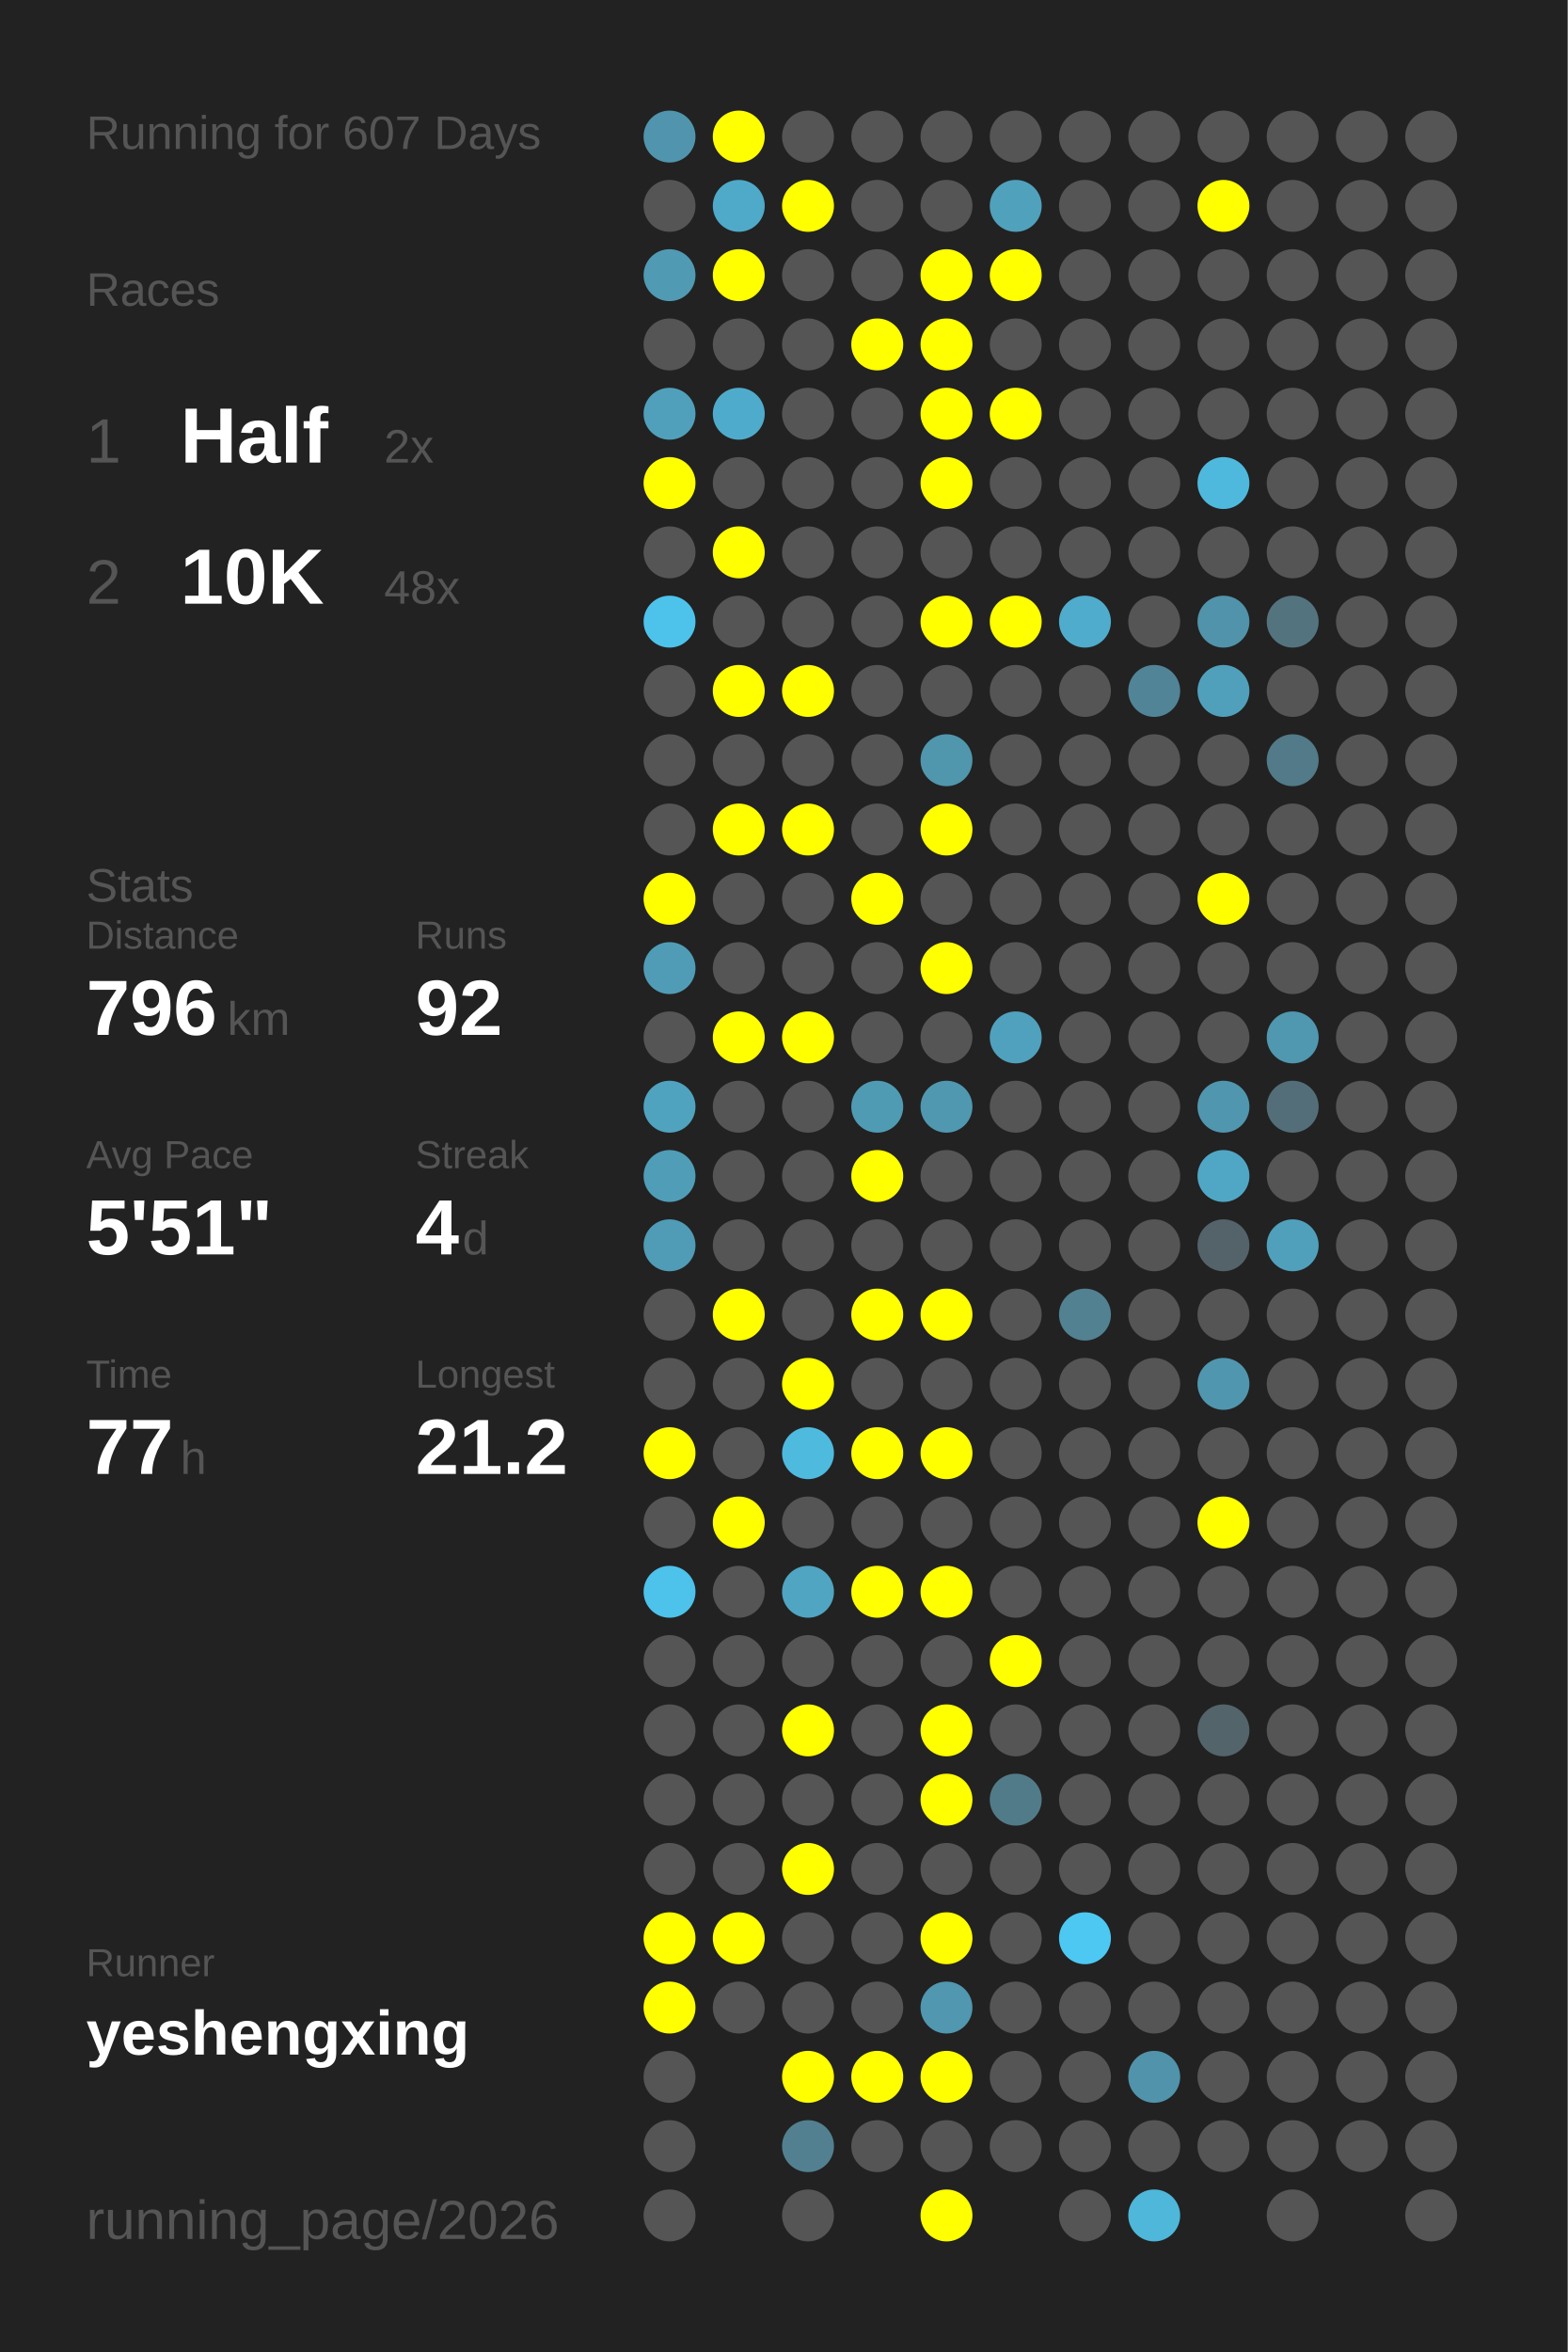
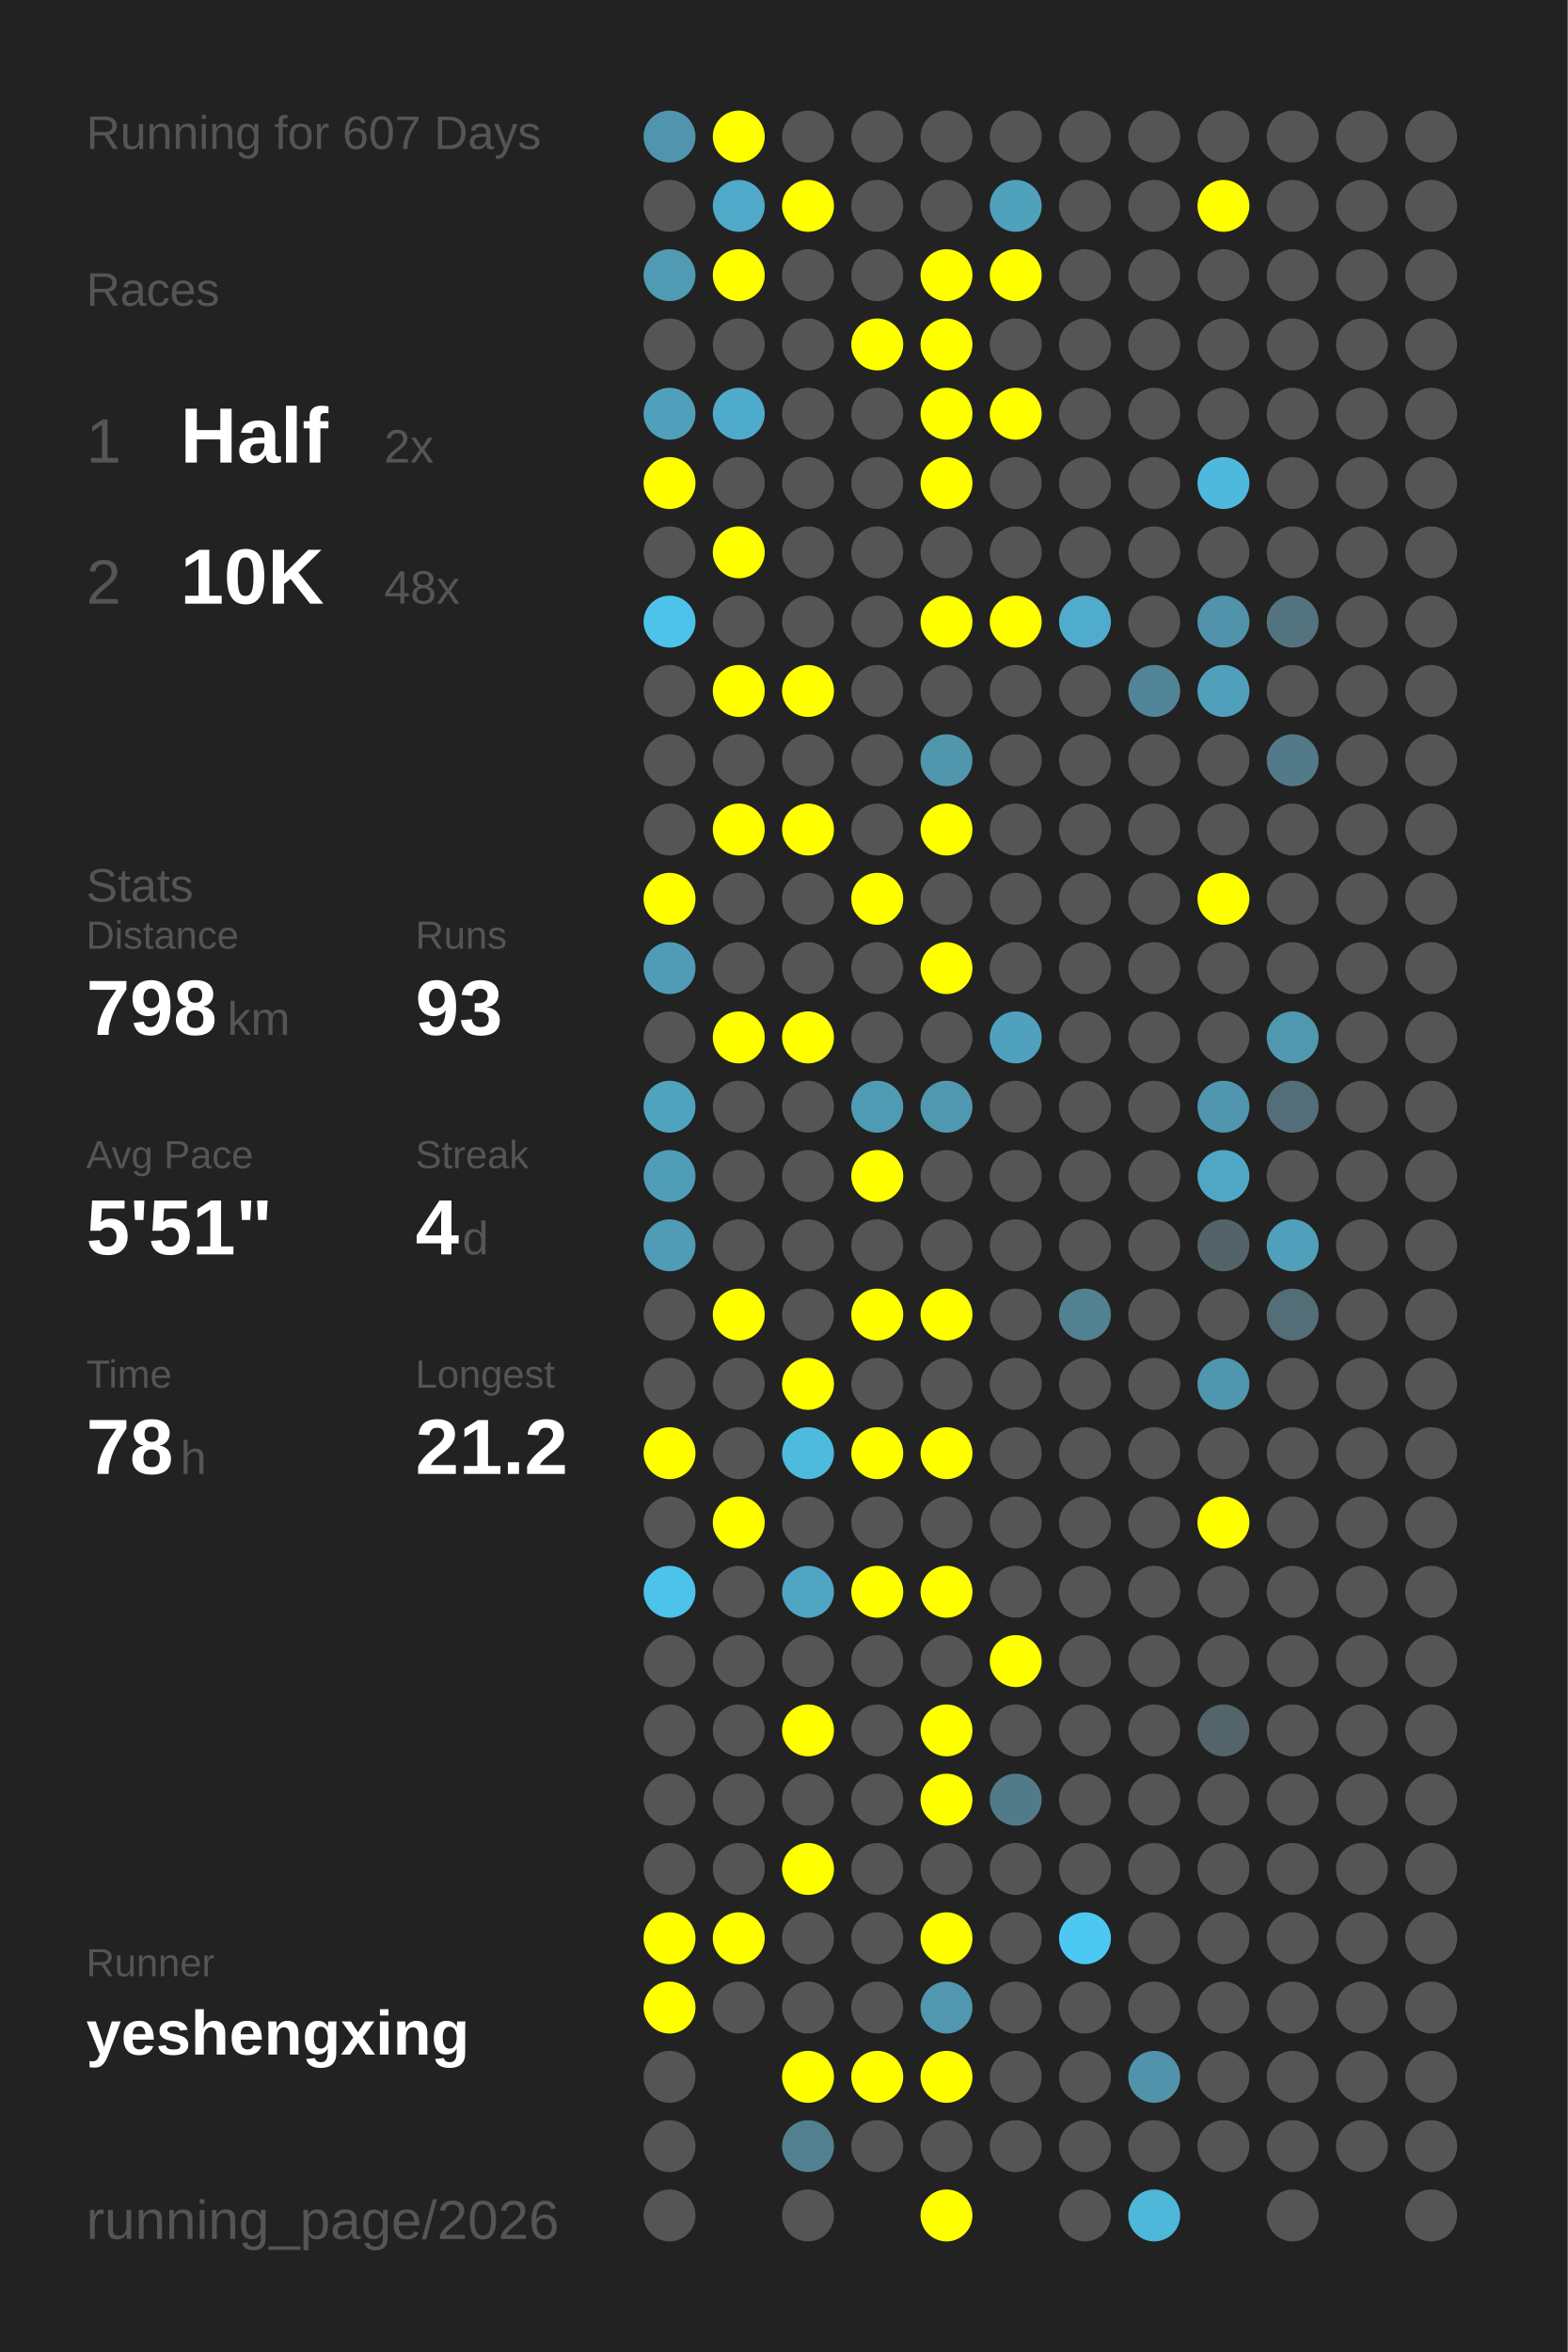
<svg xmlns="http://www.w3.org/2000/svg" baseProfile="full" height="300mm" version="1.1" viewBox="0,0,200,300" width="200mm">
  <defs />
  <rect fill="#222222" height="300" width="200" x="0" y="0" />
  <text fill="#555555" style="font-size:6px; font-family:Arial;" x="11" y="19">Running for 607 Days</text>
  <text fill="#555555" style="font-size:6px; font-family:Arial;" x="11" y="39">Races</text>
  <text fill="#555555" style="font-size:8px; font-family:Arial;" x="11" y="59">1</text>
  <text fill="#FFFFFF" style="font-size:10px; font-family:Arial; font-weight:bold;" x="23" y="59">Half</text>
  <text fill="#555555" style="font-size:6px; font-family:Arial;" x="49" y="59">2x</text>
  <text fill="#555555" style="font-size:8px; font-family:Arial;" x="11" y="77">2</text>
  <text fill="#FFFFFF" style="font-size:10px; font-family:Arial; font-weight:bold;" x="23" y="77">10K</text>
  <text fill="#555555" style="font-size:6px; font-family:Arial;" x="49" y="77">48x</text>
  <text fill="#555555" style="font-size:6px; font-family:Arial;" x="11" y="115">Stats</text>
  <text fill="#555555" style="font-size:5px; font-family:Arial;" x="11" y="121">Distance</text>
-   <text fill="#FFFFFF" style="font-size:10px; font-family:Arial; font-weight:bold;" x="11" y="132">796</text>
+   <text fill="#FFFFFF" style="font-size:10px; font-family:Arial; font-weight:bold;" x="11" y="132">798</text>
  <text fill="#555555" style="font-size:6px; font-family:Arial;" x="29" y="132">km</text>
  <text fill="#555555" style="font-size:5px; font-family:Arial;" x="53" y="121">Runs</text>
-   <text fill="#FFFFFF" style="font-size:10px; font-family:Arial; font-weight:bold;" x="53" y="132">92</text>
+   <text fill="#FFFFFF" style="font-size:10px; font-family:Arial; font-weight:bold;" x="53" y="132">93</text>
  <text fill="#555555" style="font-size:5px; font-family:Arial;" x="11" y="149">Avg Pace</text>
  <text fill="#FFFFFF" style="font-size:10px; font-family:Arial; font-weight:bold;" x="11" y="160">5'51"</text>
  <text fill="#555555" style="font-size:5px; font-family:Arial;" x="53" y="149">Streak</text>
  <text fill="#FFFFFF" style="font-size:10px; font-family:Arial; font-weight:bold;" x="53" y="160">4</text>
  <text fill="#555555" style="font-size:6px; font-family:Arial;" x="59" y="160">d</text>
  <text fill="#555555" style="font-size:5px; font-family:Arial;" x="11" y="177">Time</text>
-   <text fill="#FFFFFF" style="font-size:10px; font-family:Arial; font-weight:bold;" x="11" y="188">77</text>
+   <text fill="#FFFFFF" style="font-size:10px; font-family:Arial; font-weight:bold;" x="11" y="188">78</text>
  <text fill="#555555" style="font-size:6px; font-family:Arial;" x="23" y="188">h</text>
  <text fill="#555555" style="font-size:5px; font-family:Arial;" x="53" y="177">Longest</text>
  <text fill="#FFFFFF" style="font-size:10px; font-family:Arial; font-weight:bold;" x="53" y="188">21.2</text>
  <text fill="#555555" style="font-size:5px; font-family:Arial;" x="11" y="252.065">Runner</text>
  <text fill="#FFFFFF" style="font-size:8px; font-family:Arial; font-weight:bold;" x="11" y="262.065">yeshengxing</text>
  <text fill="#555555" style="font-size:7px; font-family:Arial;" x="11" y="285.581">running_page/2026</text>
  <circle cx="85.417" cy="17.419" fill="#5095ad" r="3.312" />
  <circle cx="85.417" cy="26.258" fill="#555555" r="3.312" />
  <circle cx="85.417" cy="35.097" fill="#509ab3" r="3.312" />
  <circle cx="85.417" cy="43.935" fill="#555555" r="3.312" />
  <circle cx="85.417" cy="52.774" fill="#50a0bb" r="3.312" />
  <circle cx="85.417" cy="61.613" fill="#FFFF00" r="3.312" />
  <circle cx="85.417" cy="70.452" fill="#555555" r="3.312" />
  <circle cx="85.417" cy="79.29" fill="#4dc3eb" r="3.312" />
  <circle cx="85.417" cy="88.129" fill="#555555" r="3.312" />
  <circle cx="85.417" cy="96.968" fill="#555555" r="3.312" />
  <circle cx="85.417" cy="105.806" fill="#555555" r="3.312" />
  <circle cx="85.417" cy="114.645" fill="#FFFF00" r="3.312" />
  <circle cx="85.417" cy="123.484" fill="#509cb6" r="3.312" />
  <circle cx="85.417" cy="132.323" fill="#555555" r="3.312" />
  <circle cx="85.417" cy="141.161" fill="#4fa3bf" r="3.312" />
  <circle cx="85.417" cy="150" fill="#509db7" r="3.312" />
  <circle cx="85.417" cy="158.839" fill="#509bb5" r="3.312" />
  <circle cx="85.417" cy="167.677" fill="#555555" r="3.312" />
  <circle cx="85.417" cy="176.516" fill="#555555" r="3.312" />
  <circle cx="85.417" cy="185.355" fill="#FFFF00" r="3.312" />
  <circle cx="85.417" cy="194.194" fill="#555555" r="3.312" />
  <circle cx="85.417" cy="203.032" fill="#4dc2ea" r="3.312" />
  <circle cx="85.417" cy="211.871" fill="#555555" r="3.312" />
  <circle cx="85.417" cy="220.71" fill="#555555" r="3.312" />
  <circle cx="85.417" cy="229.548" fill="#555555" r="3.312" />
  <circle cx="85.417" cy="238.387" fill="#555555" r="3.312" />
  <circle cx="85.417" cy="247.226" fill="#FFFF00" r="3.312" />
  <circle cx="85.417" cy="256.065" fill="#FFFF00" r="3.312" />
  <circle cx="85.417" cy="264.903" fill="#555555" r="3.312" />
  <circle cx="85.417" cy="273.742" fill="#555555" r="3.312" />
  <circle cx="85.417" cy="282.581" fill="#555555" r="3.312" />
  <circle cx="94.25" cy="17.419" fill="#FFFF00" r="3.312" />
  <circle cx="94.25" cy="26.258" fill="#4fa9c8" r="3.312" />
  <circle cx="94.25" cy="35.097" fill="#FFFF00" r="3.312" />
  <circle cx="94.25" cy="43.935" fill="#555555" r="3.312" />
  <circle cx="94.25" cy="52.774" fill="#4fabcb" r="3.312" />
  <circle cx="94.25" cy="61.613" fill="#555555" r="3.312" />
  <circle cx="94.25" cy="70.452" fill="#FFFF00" r="3.312" />
  <circle cx="94.25" cy="79.29" fill="#555555" r="3.312" />
  <circle cx="94.25" cy="88.129" fill="#FFFF00" r="3.312" />
  <circle cx="94.25" cy="96.968" fill="#555555" r="3.312" />
  <circle cx="94.25" cy="105.806" fill="#FFFF00" r="3.312" />
  <circle cx="94.25" cy="114.645" fill="#555555" r="3.312" />
  <circle cx="94.25" cy="123.484" fill="#555555" r="3.312" />
  <circle cx="94.25" cy="132.323" fill="#FFFF00" r="3.312" />
  <circle cx="94.25" cy="141.161" fill="#555555" r="3.312" />
  <circle cx="94.25" cy="150" fill="#555555" r="3.312" />
  <circle cx="94.25" cy="158.839" fill="#555555" r="3.312" />
  <circle cx="94.25" cy="167.677" fill="#FFFF00" r="3.312" />
  <circle cx="94.25" cy="176.516" fill="#555555" r="3.312" />
  <circle cx="94.25" cy="185.355" fill="#555555" r="3.312" />
  <circle cx="94.25" cy="194.194" fill="#FFFF00" r="3.312" />
  <circle cx="94.25" cy="203.032" fill="#555555" r="3.312" />
  <circle cx="94.25" cy="211.871" fill="#555555" r="3.312" />
  <circle cx="94.25" cy="220.71" fill="#555555" r="3.312" />
  <circle cx="94.25" cy="229.548" fill="#555555" r="3.312" />
  <circle cx="94.25" cy="238.387" fill="#555555" r="3.312" />
  <circle cx="94.25" cy="247.226" fill="#FFFF00" r="3.312" />
  <circle cx="94.25" cy="256.065" fill="#555555" r="3.312" />
  <circle cx="103.083" cy="17.419" fill="#555555" r="3.312" />
  <circle cx="103.083" cy="26.258" fill="#FFFF00" r="3.312" />
  <circle cx="103.083" cy="35.097" fill="#555555" r="3.312" />
  <circle cx="103.083" cy="43.935" fill="#555555" r="3.312" />
  <circle cx="103.083" cy="52.774" fill="#555555" r="3.312" />
  <circle cx="103.083" cy="61.613" fill="#555555" r="3.312" />
  <circle cx="103.083" cy="70.452" fill="#555555" r="3.312" />
  <circle cx="103.083" cy="79.29" fill="#555555" r="3.312" />
  <circle cx="103.083" cy="88.129" fill="#FFFF00" r="3.312" />
  <circle cx="103.083" cy="96.968" fill="#555555" r="3.312" />
  <circle cx="103.083" cy="105.806" fill="#FFFF00" r="3.312" />
  <circle cx="103.083" cy="114.645" fill="#555555" r="3.312" />
  <circle cx="103.083" cy="123.484" fill="#555555" r="3.312" />
  <circle cx="103.083" cy="132.323" fill="#FFFF00" r="3.312" />
  <circle cx="103.083" cy="141.161" fill="#555555" r="3.312" />
  <circle cx="103.083" cy="150" fill="#555555" r="3.312" />
  <circle cx="103.083" cy="158.839" fill="#555555" r="3.312" />
  <circle cx="103.083" cy="167.677" fill="#555555" r="3.312" />
  <circle cx="103.083" cy="176.516" fill="#FFFF00" r="3.312" />
  <circle cx="103.083" cy="185.355" fill="#4ebade" r="3.312" />
  <circle cx="103.083" cy="194.194" fill="#555555" r="3.312" />
  <circle cx="103.083" cy="203.032" fill="#4fa5c2" r="3.312" />
  <circle cx="103.083" cy="211.871" fill="#555555" r="3.312" />
  <circle cx="103.083" cy="220.71" fill="#FFFF00" r="3.312" />
  <circle cx="103.083" cy="229.548" fill="#555555" r="3.312" />
  <circle cx="103.083" cy="238.387" fill="#FFFF00" r="3.312" />
  <circle cx="103.083" cy="247.226" fill="#555555" r="3.312" />
  <circle cx="103.083" cy="256.065" fill="#555555" r="3.312" />
  <circle cx="103.083" cy="264.903" fill="#FFFF00" r="3.312" />
  <circle cx="103.083" cy="273.742" fill="#528090" r="3.312" />
  <circle cx="103.083" cy="282.581" fill="#555555" r="3.312" />
  <circle cx="111.917" cy="17.419" fill="#555555" r="3.312" />
  <circle cx="111.917" cy="26.258" fill="#555555" r="3.312" />
  <circle cx="111.917" cy="35.097" fill="#555555" r="3.312" />
  <circle cx="111.917" cy="43.935" fill="#FFFF00" r="3.312" />
  <circle cx="111.917" cy="52.774" fill="#555555" r="3.312" />
  <circle cx="111.917" cy="61.613" fill="#555555" r="3.312" />
  <circle cx="111.917" cy="70.452" fill="#555555" r="3.312" />
  <circle cx="111.917" cy="79.29" fill="#555555" r="3.312" />
  <circle cx="111.917" cy="88.129" fill="#555555" r="3.312" />
  <circle cx="111.917" cy="96.968" fill="#555555" r="3.312" />
  <circle cx="111.917" cy="105.806" fill="#555555" r="3.312" />
  <circle cx="111.917" cy="114.645" fill="#FFFF00" r="3.312" />
  <circle cx="111.917" cy="123.484" fill="#555555" r="3.312" />
  <circle cx="111.917" cy="132.323" fill="#555555" r="3.312" />
  <circle cx="111.917" cy="141.161" fill="#509bb4" r="3.312" />
  <circle cx="111.917" cy="150" fill="#FFFF00" r="3.312" />
  <circle cx="111.917" cy="158.839" fill="#555555" r="3.312" />
  <circle cx="111.917" cy="167.677" fill="#FFFF00" r="3.312" />
  <circle cx="111.917" cy="176.516" fill="#555555" r="3.312" />
  <circle cx="111.917" cy="185.355" fill="#FFFF00" r="3.312" />
  <circle cx="111.917" cy="194.194" fill="#555555" r="3.312" />
  <circle cx="111.917" cy="203.032" fill="#FFFF00" r="3.312" />
  <circle cx="111.917" cy="211.871" fill="#555555" r="3.312" />
  <circle cx="111.917" cy="220.71" fill="#555555" r="3.312" />
  <circle cx="111.917" cy="229.548" fill="#555555" r="3.312" />
  <circle cx="111.917" cy="238.387" fill="#555555" r="3.312" />
  <circle cx="111.917" cy="247.226" fill="#555555" r="3.312" />
  <circle cx="111.917" cy="256.065" fill="#555555" r="3.312" />
  <circle cx="111.917" cy="264.903" fill="#FFFF00" r="3.312" />
  <circle cx="111.917" cy="273.742" fill="#555555" r="3.312" />
  <circle cx="120.75" cy="17.419" fill="#555555" r="3.312" />
  <circle cx="120.75" cy="26.258" fill="#555555" r="3.312" />
  <circle cx="120.75" cy="35.097" fill="#FFFF00" r="3.312" />
  <circle cx="120.75" cy="43.935" fill="#FFFF00" r="3.312" />
  <circle cx="120.75" cy="52.774" fill="#FFFF00" r="3.312" />
  <circle cx="120.75" cy="61.613" fill="#FFFF00" r="3.312" />
  <circle cx="120.75" cy="70.452" fill="#555555" r="3.312" />
  <circle cx="120.75" cy="79.29" fill="#FFFF00" r="3.312" />
  <circle cx="120.75" cy="88.129" fill="#555555" r="3.312" />
  <circle cx="120.75" cy="96.968" fill="#5096ad" r="3.312" />
  <circle cx="120.75" cy="105.806" fill="#FFFF00" r="3.312" />
  <circle cx="120.75" cy="114.645" fill="#555555" r="3.312" />
  <circle cx="120.75" cy="123.484" fill="#FFFF00" r="3.312" />
  <circle cx="120.75" cy="132.323" fill="#555555" r="3.312" />
  <circle cx="120.75" cy="141.161" fill="#5098b0" r="3.312" />
  <circle cx="120.75" cy="150" fill="#555555" r="3.312" />
  <circle cx="120.75" cy="158.839" fill="#555555" r="3.312" />
  <circle cx="120.75" cy="167.677" fill="#FFFF00" r="3.312" />
  <circle cx="120.75" cy="176.516" fill="#555555" r="3.312" />
  <circle cx="120.75" cy="185.355" fill="#FFFF00" r="3.312" />
  <circle cx="120.75" cy="194.194" fill="#555555" r="3.312" />
  <circle cx="120.75" cy="203.032" fill="#FFFF00" r="3.312" />
  <circle cx="120.75" cy="211.871" fill="#555555" r="3.312" />
  <circle cx="120.75" cy="220.71" fill="#FFFF00" r="3.312" />
  <circle cx="120.75" cy="229.548" fill="#FFFF00" r="3.312" />
  <circle cx="120.75" cy="238.387" fill="#555555" r="3.312" />
  <circle cx="120.75" cy="247.226" fill="#FFFF00" r="3.312" />
  <circle cx="120.75" cy="256.065" fill="#5097af" r="3.312" />
  <circle cx="120.75" cy="264.903" fill="#FFFF00" r="3.312" />
  <circle cx="120.75" cy="273.742" fill="#555555" r="3.312" />
  <circle cx="120.75" cy="282.581" fill="#FFFF00" r="3.312" />
  <circle cx="129.583" cy="17.419" fill="#555555" r="3.312" />
  <circle cx="129.583" cy="26.258" fill="#50a1bc" r="3.312" />
  <circle cx="129.583" cy="35.097" fill="#FFFF00" r="3.312" />
  <circle cx="129.583" cy="43.935" fill="#555555" r="3.312" />
  <circle cx="129.583" cy="52.774" fill="#FFFF00" r="3.312" />
  <circle cx="129.583" cy="61.613" fill="#555555" r="3.312" />
  <circle cx="129.583" cy="70.452" fill="#555555" r="3.312" />
  <circle cx="129.583" cy="79.29" fill="#FFFF00" r="3.312" />
  <circle cx="129.583" cy="88.129" fill="#555555" r="3.312" />
  <circle cx="129.583" cy="96.968" fill="#555555" r="3.312" />
  <circle cx="129.583" cy="105.806" fill="#555555" r="3.312" />
  <circle cx="129.583" cy="114.645" fill="#555555" r="3.312" />
  <circle cx="129.583" cy="123.484" fill="#555555" r="3.312" />
  <circle cx="129.583" cy="132.323" fill="#50a1bd" r="3.312" />
  <circle cx="129.583" cy="141.161" fill="#555555" r="3.312" />
  <circle cx="129.583" cy="150" fill="#555555" r="3.312" />
  <circle cx="129.583" cy="158.839" fill="#555555" r="3.312" />
  <circle cx="129.583" cy="167.677" fill="#555555" r="3.312" />
  <circle cx="129.583" cy="176.516" fill="#555555" r="3.312" />
  <circle cx="129.583" cy="185.355" fill="#555555" r="3.312" />
  <circle cx="129.583" cy="194.194" fill="#555555" r="3.312" />
  <circle cx="129.583" cy="203.032" fill="#555555" r="3.312" />
  <circle cx="129.583" cy="211.871" fill="#FFFF00" r="3.312" />
  <circle cx="129.583" cy="220.71" fill="#555555" r="3.312" />
  <circle cx="129.583" cy="229.548" fill="#527b89" r="3.312" />
  <circle cx="129.583" cy="238.387" fill="#555555" r="3.312" />
  <circle cx="129.583" cy="247.226" fill="#555555" r="3.312" />
  <circle cx="129.583" cy="256.065" fill="#555555" r="3.312" />
  <circle cx="129.583" cy="264.903" fill="#555555" r="3.312" />
  <circle cx="129.583" cy="273.742" fill="#555555" r="3.312" />
  <circle cx="138.417" cy="17.419" fill="#555555" r="3.312" />
  <circle cx="138.417" cy="26.258" fill="#555555" r="3.312" />
  <circle cx="138.417" cy="35.097" fill="#555555" r="3.312" />
  <circle cx="138.417" cy="43.935" fill="#555555" r="3.312" />
  <circle cx="138.417" cy="52.774" fill="#555555" r="3.312" />
  <circle cx="138.417" cy="61.613" fill="#555555" r="3.312" />
  <circle cx="138.417" cy="70.452" fill="#555555" r="3.312" />
  <circle cx="138.417" cy="79.29" fill="#4faccc" r="3.312" />
  <circle cx="138.417" cy="88.129" fill="#555555" r="3.312" />
  <circle cx="138.417" cy="96.968" fill="#555555" r="3.312" />
  <circle cx="138.417" cy="105.806" fill="#555555" r="3.312" />
  <circle cx="138.417" cy="114.645" fill="#555555" r="3.312" />
  <circle cx="138.417" cy="123.484" fill="#555555" r="3.312" />
  <circle cx="138.417" cy="132.323" fill="#555555" r="3.312" />
  <circle cx="138.417" cy="141.161" fill="#555555" r="3.312" />
  <circle cx="138.417" cy="150" fill="#555555" r="3.312" />
  <circle cx="138.417" cy="158.839" fill="#555555" r="3.312" />
  <circle cx="138.417" cy="167.677" fill="#528191" r="3.312" />
  <circle cx="138.417" cy="176.516" fill="#555555" r="3.312" />
  <circle cx="138.417" cy="185.355" fill="#555555" r="3.312" />
  <circle cx="138.417" cy="194.194" fill="#555555" r="3.312" />
  <circle cx="138.417" cy="203.032" fill="#555555" r="3.312" />
  <circle cx="138.417" cy="211.871" fill="#555555" r="3.312" />
  <circle cx="138.417" cy="220.71" fill="#555555" r="3.312" />
  <circle cx="138.417" cy="229.548" fill="#555555" r="3.312" />
  <circle cx="138.417" cy="238.387" fill="#555555" r="3.312" />
  <circle cx="138.417" cy="247.226" fill="#4dc8f2" r="3.312" />
  <circle cx="138.417" cy="256.065" fill="#555555" r="3.312" />
  <circle cx="138.417" cy="264.903" fill="#555555" r="3.312" />
  <circle cx="138.417" cy="273.742" fill="#555555" r="3.312" />
  <circle cx="138.417" cy="282.581" fill="#555555" r="3.312" />
  <circle cx="147.25" cy="17.419" fill="#555555" r="3.312" />
  <circle cx="147.25" cy="26.258" fill="#555555" r="3.312" />
  <circle cx="147.25" cy="35.097" fill="#555555" r="3.312" />
  <circle cx="147.25" cy="43.935" fill="#555555" r="3.312" />
  <circle cx="147.25" cy="52.774" fill="#555555" r="3.312" />
  <circle cx="147.25" cy="61.613" fill="#555555" r="3.312" />
  <circle cx="147.25" cy="70.452" fill="#555555" r="3.312" />
  <circle cx="147.25" cy="79.29" fill="#555555" r="3.312" />
  <circle cx="147.25" cy="88.129" fill="#518496" r="3.312" />
  <circle cx="147.25" cy="96.968" fill="#555555" r="3.312" />
  <circle cx="147.25" cy="105.806" fill="#555555" r="3.312" />
  <circle cx="147.25" cy="114.645" fill="#555555" r="3.312" />
  <circle cx="147.25" cy="123.484" fill="#555555" r="3.312" />
  <circle cx="147.25" cy="132.323" fill="#555555" r="3.312" />
  <circle cx="147.25" cy="141.161" fill="#555555" r="3.312" />
  <circle cx="147.25" cy="150" fill="#555555" r="3.312" />
  <circle cx="147.25" cy="158.839" fill="#555555" r="3.312" />
  <circle cx="147.25" cy="167.677" fill="#555555" r="3.312" />
  <circle cx="147.25" cy="176.516" fill="#555555" r="3.312" />
  <circle cx="147.25" cy="185.355" fill="#555555" r="3.312" />
  <circle cx="147.25" cy="194.194" fill="#555555" r="3.312" />
  <circle cx="147.25" cy="203.032" fill="#555555" r="3.312" />
  <circle cx="147.25" cy="211.871" fill="#555555" r="3.312" />
  <circle cx="147.25" cy="220.71" fill="#555555" r="3.312" />
  <circle cx="147.25" cy="229.548" fill="#555555" r="3.312" />
  <circle cx="147.25" cy="238.387" fill="#555555" r="3.312" />
  <circle cx="147.25" cy="247.226" fill="#555555" r="3.312" />
  <circle cx="147.25" cy="256.065" fill="#555555" r="3.312" />
  <circle cx="147.25" cy="264.903" fill="#5093aa" r="3.312" />
  <circle cx="147.25" cy="273.742" fill="#555555" r="3.312" />
  <circle cx="147.25" cy="282.581" fill="#4eb7da" r="3.312" />
  <circle cx="156.083" cy="17.419" fill="#555555" r="3.312" />
  <circle cx="156.083" cy="26.258" fill="#FFFF00" r="3.312" />
  <circle cx="156.083" cy="35.097" fill="#555555" r="3.312" />
  <circle cx="156.083" cy="43.935" fill="#555555" r="3.312" />
  <circle cx="156.083" cy="52.774" fill="#555555" r="3.312" />
  <circle cx="156.083" cy="61.613" fill="#4eb9dd" r="3.312" />
  <circle cx="156.083" cy="70.452" fill="#555555" r="3.312" />
  <circle cx="156.083" cy="79.29" fill="#5093aa" r="3.312" />
  <circle cx="156.083" cy="88.129" fill="#50a0bb" r="3.312" />
  <circle cx="156.083" cy="96.968" fill="#555555" r="3.312" />
  <circle cx="156.083" cy="105.806" fill="#555555" r="3.312" />
  <circle cx="156.083" cy="114.645" fill="#FFFF00" r="3.312" />
  <circle cx="156.083" cy="123.484" fill="#555555" r="3.312" />
  <circle cx="156.083" cy="132.323" fill="#555555" r="3.312" />
  <circle cx="156.083" cy="141.161" fill="#5096ae" r="3.312" />
  <circle cx="156.083" cy="150" fill="#4fa7c5" r="3.312" />
  <circle cx="156.083" cy="158.839" fill="#546369" r="3.312" />
  <circle cx="156.083" cy="167.677" fill="#555555" r="3.312" />
  <circle cx="156.083" cy="176.516" fill="#5096ae" r="3.312" />
  <circle cx="156.083" cy="185.355" fill="#555555" r="3.312" />
  <circle cx="156.083" cy="194.194" fill="#FFFF00" r="3.312" />
  <circle cx="156.083" cy="203.032" fill="#555555" r="3.312" />
  <circle cx="156.083" cy="211.871" fill="#555555" r="3.312" />
  <circle cx="156.083" cy="220.71" fill="#53646a" r="3.312" />
  <circle cx="156.083" cy="229.548" fill="#555555" r="3.312" />
  <circle cx="156.083" cy="238.387" fill="#555555" r="3.312" />
  <circle cx="156.083" cy="247.226" fill="#555555" r="3.312" />
  <circle cx="156.083" cy="256.065" fill="#555555" r="3.312" />
  <circle cx="156.083" cy="264.903" fill="#555555" r="3.312" />
  <circle cx="156.083" cy="273.742" fill="#555555" r="3.312" />
  <circle cx="164.917" cy="17.419" fill="#555555" r="3.312" />
  <circle cx="164.917" cy="26.258" fill="#555555" r="3.312" />
  <circle cx="164.917" cy="35.097" fill="#555555" r="3.312" />
  <circle cx="164.917" cy="43.935" fill="#555555" r="3.312" />
  <circle cx="164.917" cy="52.774" fill="#555555" r="3.312" />
  <circle cx="164.917" cy="61.613" fill="#555555" r="3.312" />
  <circle cx="164.917" cy="70.452" fill="#555555" r="3.312" />
  <circle cx="164.917" cy="79.29" fill="#53737f" r="3.312" />
  <circle cx="164.917" cy="88.129" fill="#555555" r="3.312" />
  <circle cx="164.917" cy="96.968" fill="#527a88" r="3.312" />
  <circle cx="164.917" cy="105.806" fill="#555555" r="3.312" />
  <circle cx="164.917" cy="114.645" fill="#555555" r="3.312" />
  <circle cx="164.917" cy="123.484" fill="#555555" r="3.312" />
  <circle cx="164.917" cy="132.323" fill="#5097b0" r="3.312" />
  <circle cx="164.917" cy="141.161" fill="#536e78" r="3.312" />
  <circle cx="164.917" cy="150" fill="#555555" r="3.312" />
  <circle cx="164.917" cy="158.839" fill="#50a0bb" r="3.312" />
-   <circle cx="164.917" cy="167.677" fill="#555555" r="3.312" />
+   <circle cx="164.917" cy="167.677" fill="#536e77" r="3.312" />
  <circle cx="164.917" cy="176.516" fill="#555555" r="3.312" />
  <circle cx="164.917" cy="185.355" fill="#555555" r="3.312" />
  <circle cx="164.917" cy="194.194" fill="#555555" r="3.312" />
  <circle cx="164.917" cy="203.032" fill="#555555" r="3.312" />
  <circle cx="164.917" cy="211.871" fill="#555555" r="3.312" />
  <circle cx="164.917" cy="220.71" fill="#555555" r="3.312" />
  <circle cx="164.917" cy="229.548" fill="#555555" r="3.312" />
  <circle cx="164.917" cy="238.387" fill="#555555" r="3.312" />
  <circle cx="164.917" cy="247.226" fill="#555555" r="3.312" />
  <circle cx="164.917" cy="256.065" fill="#555555" r="3.312" />
  <circle cx="164.917" cy="264.903" fill="#555555" r="3.312" />
  <circle cx="164.917" cy="273.742" fill="#555555" r="3.312" />
  <circle cx="164.917" cy="282.581" fill="#555555" r="3.312" />
  <circle cx="173.75" cy="17.419" fill="#555555" r="3.312" />
  <circle cx="173.75" cy="26.258" fill="#555555" r="3.312" />
  <circle cx="173.75" cy="35.097" fill="#555555" r="3.312" />
  <circle cx="173.75" cy="43.935" fill="#555555" r="3.312" />
  <circle cx="173.75" cy="52.774" fill="#555555" r="3.312" />
  <circle cx="173.75" cy="61.613" fill="#555555" r="3.312" />
  <circle cx="173.75" cy="70.452" fill="#555555" r="3.312" />
  <circle cx="173.75" cy="79.29" fill="#555555" r="3.312" />
  <circle cx="173.75" cy="88.129" fill="#555555" r="3.312" />
  <circle cx="173.75" cy="96.968" fill="#555555" r="3.312" />
  <circle cx="173.75" cy="105.806" fill="#555555" r="3.312" />
  <circle cx="173.75" cy="114.645" fill="#555555" r="3.312" />
  <circle cx="173.75" cy="123.484" fill="#555555" r="3.312" />
  <circle cx="173.75" cy="132.323" fill="#555555" r="3.312" />
  <circle cx="173.75" cy="141.161" fill="#555555" r="3.312" />
  <circle cx="173.75" cy="150" fill="#555555" r="3.312" />
  <circle cx="173.75" cy="158.839" fill="#555555" r="3.312" />
  <circle cx="173.75" cy="167.677" fill="#555555" r="3.312" />
  <circle cx="173.75" cy="176.516" fill="#555555" r="3.312" />
  <circle cx="173.75" cy="185.355" fill="#555555" r="3.312" />
  <circle cx="173.75" cy="194.194" fill="#555555" r="3.312" />
  <circle cx="173.75" cy="203.032" fill="#555555" r="3.312" />
  <circle cx="173.75" cy="211.871" fill="#555555" r="3.312" />
  <circle cx="173.75" cy="220.71" fill="#555555" r="3.312" />
  <circle cx="173.75" cy="229.548" fill="#555555" r="3.312" />
  <circle cx="173.75" cy="238.387" fill="#555555" r="3.312" />
  <circle cx="173.75" cy="247.226" fill="#555555" r="3.312" />
  <circle cx="173.75" cy="256.065" fill="#555555" r="3.312" />
  <circle cx="173.75" cy="264.903" fill="#555555" r="3.312" />
  <circle cx="173.75" cy="273.742" fill="#555555" r="3.312" />
  <circle cx="182.583" cy="17.419" fill="#555555" r="3.312" />
  <circle cx="182.583" cy="26.258" fill="#555555" r="3.312" />
  <circle cx="182.583" cy="35.097" fill="#555555" r="3.312" />
  <circle cx="182.583" cy="43.935" fill="#555555" r="3.312" />
  <circle cx="182.583" cy="52.774" fill="#555555" r="3.312" />
  <circle cx="182.583" cy="61.613" fill="#555555" r="3.312" />
  <circle cx="182.583" cy="70.452" fill="#555555" r="3.312" />
  <circle cx="182.583" cy="79.29" fill="#555555" r="3.312" />
  <circle cx="182.583" cy="88.129" fill="#555555" r="3.312" />
  <circle cx="182.583" cy="96.968" fill="#555555" r="3.312" />
  <circle cx="182.583" cy="105.806" fill="#555555" r="3.312" />
  <circle cx="182.583" cy="114.645" fill="#555555" r="3.312" />
  <circle cx="182.583" cy="123.484" fill="#555555" r="3.312" />
  <circle cx="182.583" cy="132.323" fill="#555555" r="3.312" />
  <circle cx="182.583" cy="141.161" fill="#555555" r="3.312" />
  <circle cx="182.583" cy="150" fill="#555555" r="3.312" />
  <circle cx="182.583" cy="158.839" fill="#555555" r="3.312" />
  <circle cx="182.583" cy="167.677" fill="#555555" r="3.312" />
  <circle cx="182.583" cy="176.516" fill="#555555" r="3.312" />
  <circle cx="182.583" cy="185.355" fill="#555555" r="3.312" />
  <circle cx="182.583" cy="194.194" fill="#555555" r="3.312" />
  <circle cx="182.583" cy="203.032" fill="#555555" r="3.312" />
  <circle cx="182.583" cy="211.871" fill="#555555" r="3.312" />
  <circle cx="182.583" cy="220.71" fill="#555555" r="3.312" />
  <circle cx="182.583" cy="229.548" fill="#555555" r="3.312" />
  <circle cx="182.583" cy="238.387" fill="#555555" r="3.312" />
  <circle cx="182.583" cy="247.226" fill="#555555" r="3.312" />
  <circle cx="182.583" cy="256.065" fill="#555555" r="3.312" />
  <circle cx="182.583" cy="264.903" fill="#555555" r="3.312" />
  <circle cx="182.583" cy="273.742" fill="#555555" r="3.312" />
  <circle cx="182.583" cy="282.581" fill="#555555" r="3.312" />
</svg>
